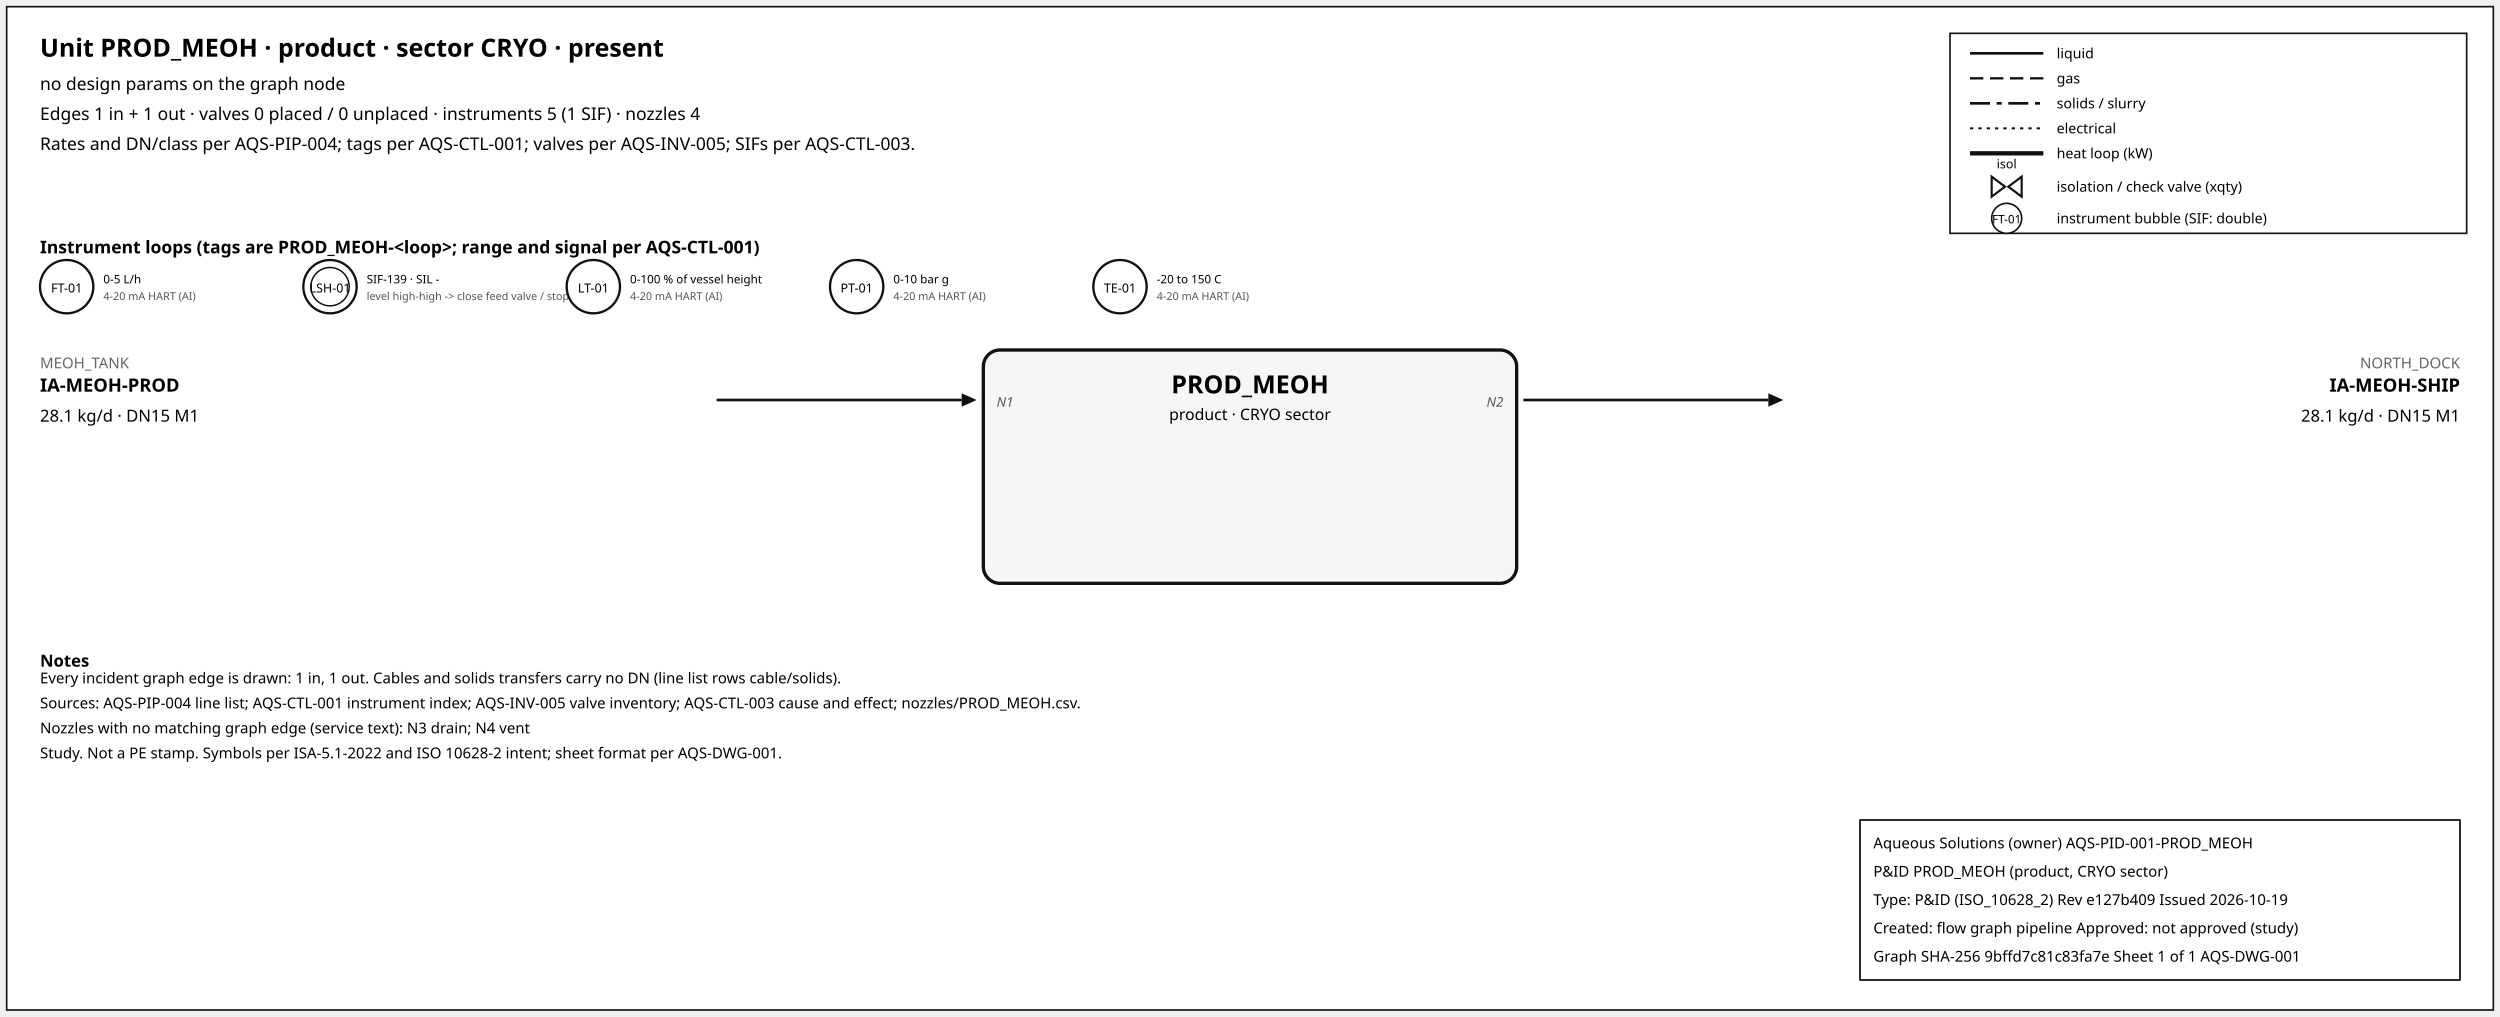
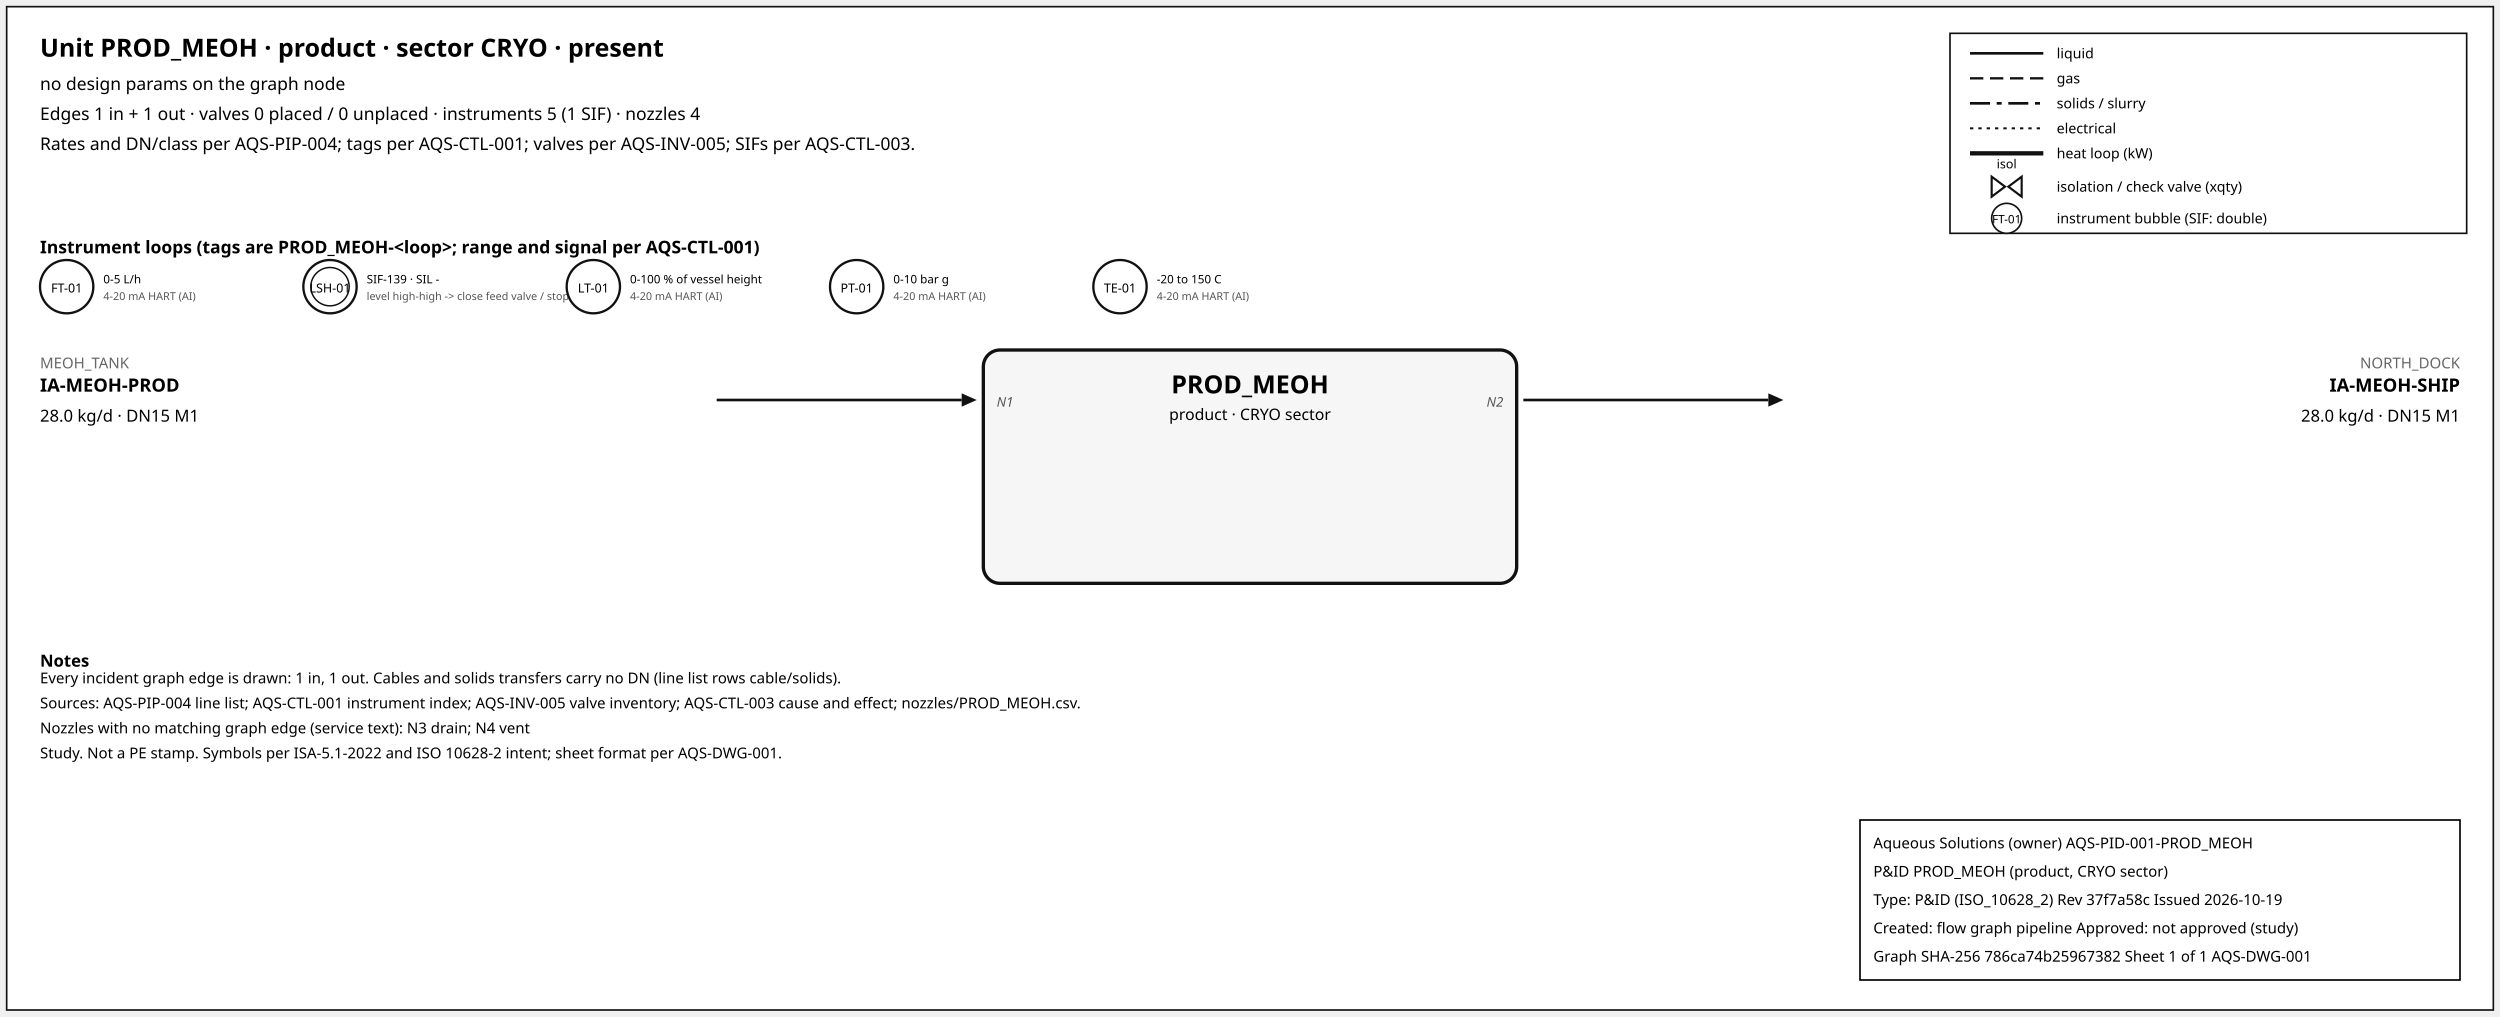
<svg xmlns="http://www.w3.org/2000/svg" width="1500" height="610" font-family="sans-serif">
  <rect x="4" y="4" width="1492" height="602" fill="white" stroke="#111" />
  <text x="24" y="34" font-size="15" font-weight="600">Unit PROD_MEOH · product · sector CRYO · present</text>
  <text x="24" y="54" font-size="10.5">no design params on the graph node</text>
  <text x="24" y="72" font-size="10.5">Edges 1 in + 1 out · valves 0 placed / 0 unplaced · instruments 5 (1 SIF) · nozzles 4</text>
  <text x="24" y="90" font-size="10.5">Rates and DN/class per AQS-PIP-004; tags per AQS-CTL-001; valves per AQS-INV-005; SIFs per AQS-CTL-003.</text>
  <rect x="1170" y="20" width="310" height="120" fill="white" stroke="#111" />
  <line x1="1182" y1="32" x2="1226" y2="32" stroke="#111" stroke-width="1.6" />
  <text x="1234" y="35" font-size="8.5">liquid</text>
  <line x1="1182" y1="47" x2="1226" y2="47" stroke="#111" stroke-width="1.4" stroke-dasharray="8,4" />
  <text x="1234" y="50" font-size="8.5">gas</text>
  <line x1="1182" y1="62" x2="1226" y2="62" stroke="#111" stroke-width="1.6" stroke-dasharray="12,4,3,4" />
  <text x="1234" y="65" font-size="8.5">solids / slurry</text>
  <line x1="1182" y1="77" x2="1226" y2="77" stroke="#111" stroke-width="1.2" stroke-dasharray="2,3" />
  <text x="1234" y="80" font-size="8.5">electrical</text>
  <line x1="1182" y1="92" x2="1226" y2="92" stroke="#111" stroke-width="2.6" />
  <text x="1234" y="95" font-size="8.5">heat loop (kW)</text>
  <path d="M 1195.0,106 L 1203.0,112 L 1195.0,118 Z M 1213.0,106 L 1205.0,112 L 1213.0,118 Z" fill="white" stroke="#111" stroke-width="1.3" />
  <text x="1204.0" y="101.0" font-size="7.5" text-anchor="middle">isol</text>
  <text x="1234" y="115" font-size="8.5">isolation / check valve (xqty)</text>
  <circle cx="1204" cy="131" r="9" fill="white" stroke="#111" />
  <text x="1204" y="134" font-size="7" text-anchor="middle">FT-01</text>
  <text x="1234" y="134" font-size="8.5">instrument bubble (SIF: double)</text>
  <text x="24" y="152" font-size="10.5" font-weight="600">Instrument loops (tags are PROD_MEOH-&lt;loop&gt;; range and signal per AQS-CTL-001)</text>
  <circle cx="40" cy="172" r="16" fill="white" stroke="#111" stroke-width="1.4" />
  <text x="40" y="175.5" font-size="7.5" text-anchor="middle">FT-01</text>
  <text x="62" y="170" font-size="7">0-5 L/h</text>
  <text x="62" y="180" font-size="6.5" fill="#555">4-20 mA HART (AI)</text>
  <circle cx="198" cy="172" r="16" fill="white" stroke="#111" stroke-width="1.4" />
  <circle cx="198" cy="172" r="11.5" fill="none" stroke="#111" stroke-width="0.9" />
  <text x="198" y="175.5" font-size="7.5" text-anchor="middle">LSH-01</text>
  <text x="220" y="170" font-size="7">SIF-139 · SIL -</text>
  <text x="220" y="180" font-size="6.5" fill="#555">level high-high -&gt; close feed valve / stop f</text>
  <circle cx="356" cy="172" r="16" fill="white" stroke="#111" stroke-width="1.4" />
  <text x="356" y="175.5" font-size="7.5" text-anchor="middle">LT-01</text>
  <text x="378" y="170" font-size="7">0-100 % of vessel height</text>
  <text x="378" y="180" font-size="6.5" fill="#555">4-20 mA HART (AI)</text>
  <circle cx="514" cy="172" r="16" fill="white" stroke="#111" stroke-width="1.4" />
  <text x="514" y="175.5" font-size="7.5" text-anchor="middle">PT-01</text>
  <text x="536" y="170" font-size="7">0-10 bar g</text>
  <text x="536" y="180" font-size="6.5" fill="#555">4-20 mA HART (AI)</text>
  <circle cx="672" cy="172" r="16" fill="white" stroke="#111" stroke-width="1.4" />
  <text x="672" y="175.5" font-size="7.5" text-anchor="middle">TE-01</text>
  <text x="694" y="170" font-size="7">-20 to 150 C</text>
  <text x="694" y="180" font-size="6.5" fill="#555">4-20 mA HART (AI)</text>
  <rect x="590" y="210" width="320" height="140" rx="10" fill="#f6f6f6" stroke="#111" stroke-width="2" />
  <text x="750.0" y="236" font-size="15" font-weight="700" text-anchor="middle">PROD_MEOH</text>
  <text x="750.0" y="252" font-size="9.5" text-anchor="middle">product · CRYO sector</text>
  <line x1="430" y1="240" x2="577" y2="240" stroke="#111" stroke-width="1.6" class="edge-in" />
  <polygon points="586,240 577,236 577,244" fill="#111" />
  <text x="24" y="221" font-size="9" fill="#666" text-anchor="start">MEOH_TANK</text>
  <text x="24" y="235" font-size="11" font-weight="600" text-anchor="start">IA-MEOH-PROD</text>
-   <text x="24" y="253" font-size="10" text-anchor="start">28.1 kg/d · DN15 M1</text>
+   <text x="24" y="253" font-size="10" text-anchor="start">28.0 kg/d · DN15 M1</text>
  <text x="598" y="244" font-size="8" font-style="italic" fill="#555" text-anchor="start">N1</text>
  <line x1="914" y1="240" x2="1061" y2="240" stroke="#111" stroke-width="1.6" class="edge-out" />
  <polygon points="1070,240 1061,236 1061,244" fill="#111" />
  <text x="1476" y="221" font-size="9" fill="#666" text-anchor="end">NORTH_DOCK</text>
  <text x="1476" y="235" font-size="11" font-weight="600" text-anchor="end">IA-MEOH-SHIP</text>
-   <text x="1476" y="253" font-size="10" text-anchor="end">28.1 kg/d · DN15 M1</text>
+   <text x="1476" y="253" font-size="10" text-anchor="end">28.0 kg/d · DN15 M1</text>
  <text x="902" y="244" font-size="8" font-style="italic" fill="#555" text-anchor="end">N2</text>
  <text x="24" y="400" font-size="10" font-weight="600">Notes</text>
  <text x="24" y="410" font-size="9">Every incident graph edge is drawn: 1 in, 1 out. Cables and solids transfers carry no DN (line list rows cable/solids).</text>
  <text x="24" y="425" font-size="9">Sources: AQS-PIP-004 line list; AQS-CTL-001 instrument index; AQS-INV-005 valve inventory; AQS-CTL-003 cause and effect; nozzles/PROD_MEOH.csv.</text>
  <text x="24" y="440" font-size="9">Nozzles with no matching graph edge (service text): N3 drain; N4 vent</text>
  <text x="24" y="455" font-size="9">Study. Not a PE stamp. Symbols per ISA-5.1-2022 and ISO 10628-2 intent; sheet format per AQS-DWG-001.</text>
  <g id="aqs-title-block">
    <rect x="1116" y="492" width="360" height="96" fill="white" stroke="black" stroke-width="1" />
    <text x="1124" y="509" font-size="9">Aqueous Solutions (owner)   AQS-PID-001-PROD_MEOH</text>
    <text x="1124" y="526" font-size="9">P&amp;ID PROD_MEOH (product, CRYO sector)</text>
-     <text x="1124" y="543" font-size="9">Type: P&amp;ID (ISO_10628_2)   Rev e127b409   Issued 2026-10-19</text>
+     <text x="1124" y="543" font-size="9">Type: P&amp;ID (ISO_10628_2)   Rev 37f7a58c   Issued 2026-10-19</text>
    <text x="1124" y="560" font-size="9">Created: flow graph pipeline   Approved: not approved (study)</text>
-     <text x="1124" y="577" font-size="9">Graph SHA-256 9bffd7c81c83fa7e   Sheet 1 of 1   AQS-DWG-001</text>
+     <text x="1124" y="577" font-size="9">Graph SHA-256 786ca74b25967382   Sheet 1 of 1   AQS-DWG-001</text>
  </g>
</svg>
